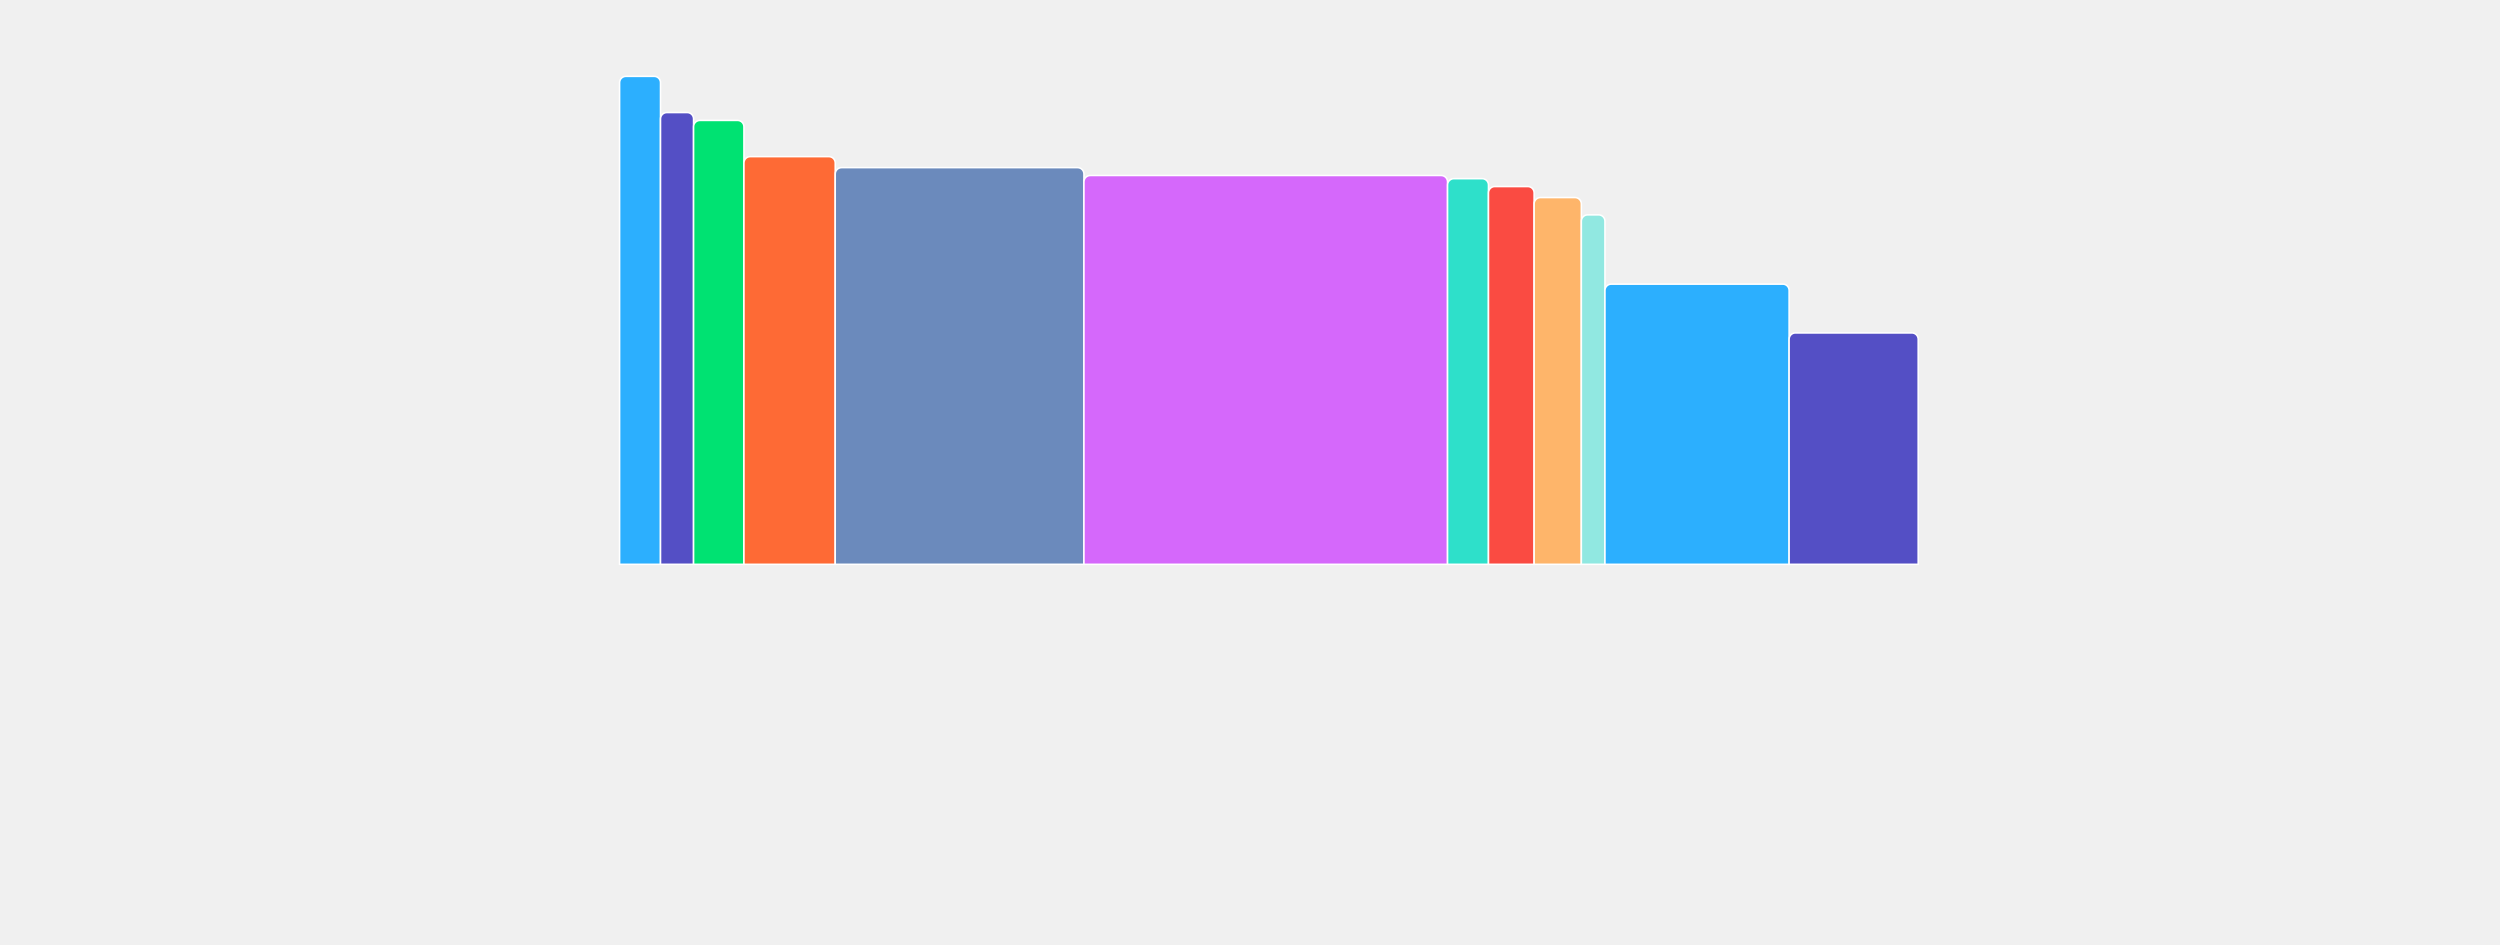
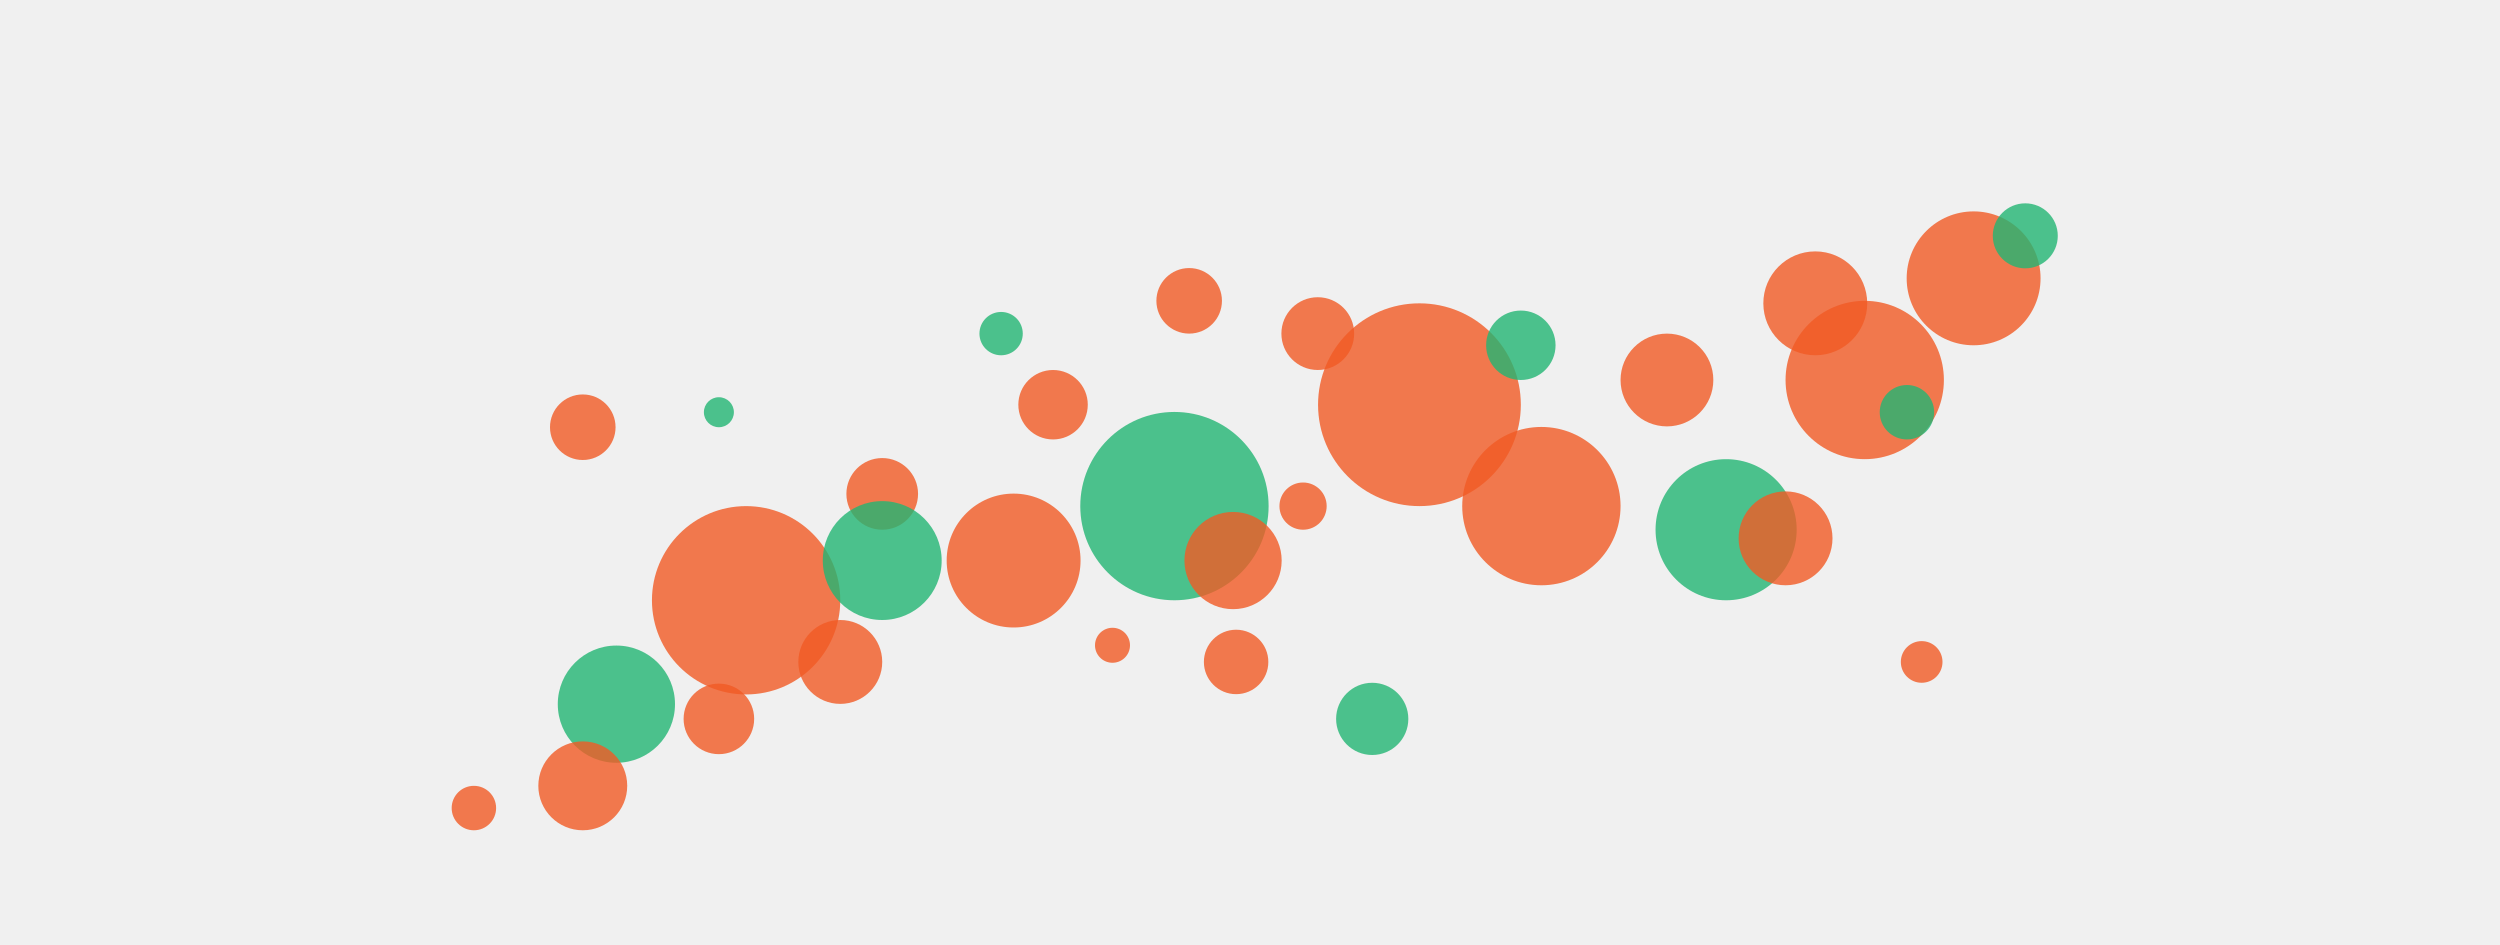
- <svg width="900" height="340" viewBox="0,0,800,600" id="svg">
-   <path d="M 3.5 48.5 L 21.5 48.5 A 4 4 0 0 1 25.5 52.5 L 25.5 358.5 A 0 0 0 0 1 25.5 358.5 L -0.5 358.5 A 0 0 0 0 1 -0.5 358.5 L -0.5 52.5 A 4 4 0 0 1 3.5 48.5 Z" aria-label="Norway, y: 51.9, z: 448,716." fill="rgb(44,175,254)" stroke="#ffffff" stroke-width="1" id="path_11" />
-   <path d="M 29.5 71.5 L 42.5 71.5 A 4 4 0 0 1 46.5 75.5 L 46.5 358.5 A 0 0 0 0 1 46.5 358.5 L 25.5 358.5 A 0 0 0 0 1 25.5 358.5 L 25.5 75.5 A 4 4 0 0 1 29.5 71.5 Z" aria-label="Denmark, y: 48.1, z: 376,430." fill="#544fc5" stroke="#ffffff" stroke-width="1" id="path_10" />
-   <path d="M 50.5 76.5 L 74.5 76.5 A 4 4 0 0 1 78.5 80.5 L 78.5 358.5 A 0 0 0 0 1 78.5 358.5 L 46.5 358.5 A 0 0 0 0 1 46.5 358.5 L 46.5 80.5 A 4 4 0 0 1 50.5 76.5 Z" aria-label="Belgium, y: 47.1, z: 584,699." fill="rgb(0,226,114)" stroke="#ffffff" stroke-width="1" id="path_9" />
-   <path d="M 82.5 99.5 L 132.5 99.5 A 4 4 0 0 1 136.5 103.5 L 136.5 358.5 A 0 0 0 0 1 136.5 358.5 L 78.5 358.5 A 0 0 0 0 1 78.5 358.5 L 78.5 103.5 A 4 4 0 0 1 82.5 99.5 Z" aria-label="Netherlands, y: 43.3, z: 1,034,086." fill="rgb(254,106,53)" stroke="#ffffff" stroke-width="1" id="path_8" />
-   <path d="M 140.5 106.5 L 290.5 106.5 A 4 4 0 0 1 294.5 110.5 L 294.5 358.5 A 0 0 0 0 1 294.5 358.5 L 136.5 358.5 A 0 0 0 0 1 136.5 358.5 L 136.5 110.5 A 4 4 0 0 1 140.5 106.5 Z" aria-label="France, y: 42.2, z: 2,822,455." fill="#6b8abc" stroke="#ffffff" stroke-width="1" id="path_7" />
-   <path d="M 298.5 111.5 L 521.5 111.5 A 4 4 0 0 1 525.5 115.5 L 525.5 358.5 A 0 0 0 0 1 525.5 358.5 L 294.5 358.5 A 0 0 0 0 1 294.5 358.5 L 294.5 115.5 A 4 4 0 0 1 298.5 111.5 Z" aria-label="Germany, y: 41.3, z: 4,122,210." fill="#d568fb" stroke="#ffffff" stroke-width="1" id="path_6" />
-   <path d="M 529.5 113.5 L 547.5 113.5 A 4 4 0 0 1 551.5 117.5 L 551.5 358.5 A 0 0 0 0 1 551.5 358.5 L 525.5 358.5 A 0 0 0 0 1 525.5 358.5 L 525.5 117.5 A 4 4 0 0 1 529.5 113.5 Z" aria-label="Austria, y: 40.9, z: 478,190." fill="#2ee0ca" stroke="#ffffff" stroke-width="1" id="path_5" />
-   <path d="M 555.5 118.5 L 576.5 118.5 A 4 4 0 0 1 580.5 122.5 L 580.5 358.5 A 0 0 0 0 1 580.5 358.5 L 551.5 358.5 A 0 0 0 0 1 551.5 358.5 L 551.5 122.5 A 4 4 0 0 1 555.5 118.5 Z" aria-label="Ireland, y: 40.2, z: 504,620." fill="#fa4b42" stroke="#ffffff" stroke-width="1" id="path_4" />
-   <path d="M 584.5 125.5 L 606.5 125.5 A 4 4 0 0 1 610.5 129.5 L 610.5 358.5 A 0 0 0 0 1 610.5 358.5 L 580.5 358.5 A 0 0 0 0 1 580.5 358.5 L 580.5 129.5 A 4 4 0 0 1 584.5 125.5 Z" aria-label="Sweden, y: 38.9, z: 540,651." fill="#feb56a" stroke="#ffffff" stroke-width="1" id="path_3" />
-   <path d="M 614.5 136.5 L 621.5 136.5 A 4 4 0 0 1 625.5 140.5 L 625.5 358.5 A 0 0 0 0 1 625.5 358.5 L 610.5 358.5 A 0 0 0 0 1 610.5 358.5 L 610.5 140.5 A 4 4 0 0 1 614.5 136.5 Z" aria-label="Finland, y: 37.1, z: 274,880." fill="#91e8e1" stroke="#ffffff" stroke-width="1" id="path_2" />
-   <path d="M 629.5 180.5 L 738.5 180.5 A 4 4 0 0 1 742.5 184.5 L 742.5 358.5 A 0 0 0 0 1 742.5 358.5 L 625.5 358.5 A 0 0 0 0 1 625.5 358.5 L 625.5 184.5 A 4 4 0 0 1 629.5 180.5 Z" aria-label="Italy, y: 29.8, z: 2,085,375." fill="#2caffe" stroke="#ffffff" stroke-width="1" id="path_1" />
-   <path d="M 746.5 211.5 L 820.5 211.5 A 4 4 0 0 1 824.5 215.5 L 824.5 358.5 A 0 0 0 0 1 824.5 358.5 L 742.5 358.5 A 0 0 0 0 1 742.5 358.5 L 742.5 215.5 A 4 4 0 0 1 746.5 211.5 Z" aria-label="Spain, y: 24.6, z: 1,461,889." fill="#544fc5" stroke="#ffffff" stroke-width="1" id="path" />
+ <svg width="900" height="340" viewBox="-70,-30,880,340" id="svg">
+   <circle cx="141.9" cy="223.5" r="21.1" fill="#22B573" opacity="0.8" id="circle_32" />
+   <circle cx="188.6" cy="186.1" r="33.9" fill="#F15A24" opacity="0.8" id="circle_31" />
+   <circle cx="284.9" cy="171.8" r="24.1" fill="#F15A24" opacity="0.8" id="circle_30" />
+   <circle cx="431" cy="115.7" r="36.5" fill="#F15A24" opacity="0.8" id="circle_29" />
+   <circle cx="541.4" cy="160.7" r="25.4" fill="#22B573" opacity="0.8" id="circle_28" />
+   <circle cx="591.3" cy="106.8" r="28.5" fill="#F15A24" opacity="0.8" id="circle_27" />
+   <circle cx="630.5" cy="70.2" r="24.1" fill="#F15A24" opacity="0.8" id="circle_26" />
+   <circle cx="520.1" cy="106.8" r="16.7" fill="#F15A24" opacity="0.8" id="circle_25" />
+   <circle cx="342.8" cy="152.2" r="33.9" fill="#22B573" opacity="0.8" id="circle_24" />
+   <circle cx="237.6" cy="147.8" r="12.9" fill="#F15A24" opacity="0.8" id="circle_23" />
+   <circle cx="222.5" cy="208.3" r="15.1" fill="#F15A24" opacity="0.8" id="circle_22" />
+   <circle cx="90.6" cy="260.9" r="8" fill="#F15A24" opacity="0.8" id="circle_21" />
+   <circle cx="129.8" cy="252.9" r="16" fill="#F15A24" opacity="0.8" id="circle_20" />
+   <circle cx="178.8" cy="228.8" r="12.7" fill="#F15A24" opacity="0.8" id="circle_19" />
+   <circle cx="237.6" cy="171.8" r="21.4" fill="#22B573" opacity="0.8" id="circle_18" />
+   <circle cx="299.1" cy="115.7" r="12.5" fill="#F15A24" opacity="0.8" id="circle_17" />
+   <circle cx="348.1" cy="78.3" r="11.8" fill="#F15A24" opacity="0.8" id="circle_16" />
+   <circle cx="129.8" cy="123.8" r="11.8" fill="#F15A24" opacity="0.8" id="circle_15" />
+   <circle cx="414" cy="228.8" r="13" fill="#22B573" opacity="0.8" id="circle_14" />
+   <circle cx="474.9" cy="152.2" r="28.5" fill="#F15A24" opacity="0.8" id="circle_13" />
+   <circle cx="389.1" cy="152.2" r="8.5" fill="#F15A24" opacity="0.8" id="circle_12" />
+   <circle cx="394.4" cy="90.1" r="13.1" fill="#F15A24" opacity="0.8" id="circle_11" />
+   <circle cx="467.5" cy="94.3" r="12.5" fill="#22B573" opacity="0.8" id="circle_10" />
+   <circle cx="562.8" cy="163.8" r="16.9" fill="#F15A24" opacity="0.8" id="circle_9" />
+   <circle cx="573.5" cy="79.2" r="18.7" fill="#F15A24" opacity="0.8" id="circle_8" />
+   <circle cx="606.5" cy="118.4" r="9.8" fill="#22B573" opacity="0.8" id="circle_7" />
+   <circle cx="649.1" cy="54.9" r="11.7" fill="#22B573" opacity="0.8" id="circle_6" />
+   <circle cx="365" cy="208.3" r="11.6" fill="#F15A24" opacity="0.8" id="circle_5" />
+   <circle cx="320.5" cy="202.3" r="6.3" fill="#F15A24" opacity="0.8" id="circle_4" />
+   <circle cx="178.8" cy="118.4" r="5.4" fill="#22B573" opacity="0.8" id="circle_3" />
+   <circle cx="611.8" cy="208.3" r="7.5" fill="#F15A24" opacity="0.8" id="circle_2" />
+   <circle cx="280.4" cy="90.1" r="7.8" fill="#22B573" opacity="0.8" id="circle_1" />
+   <circle cx="363.9" cy="171.8" r="17.5" fill="#F15A24" opacity="0.8" id="circle" />
</svg>
